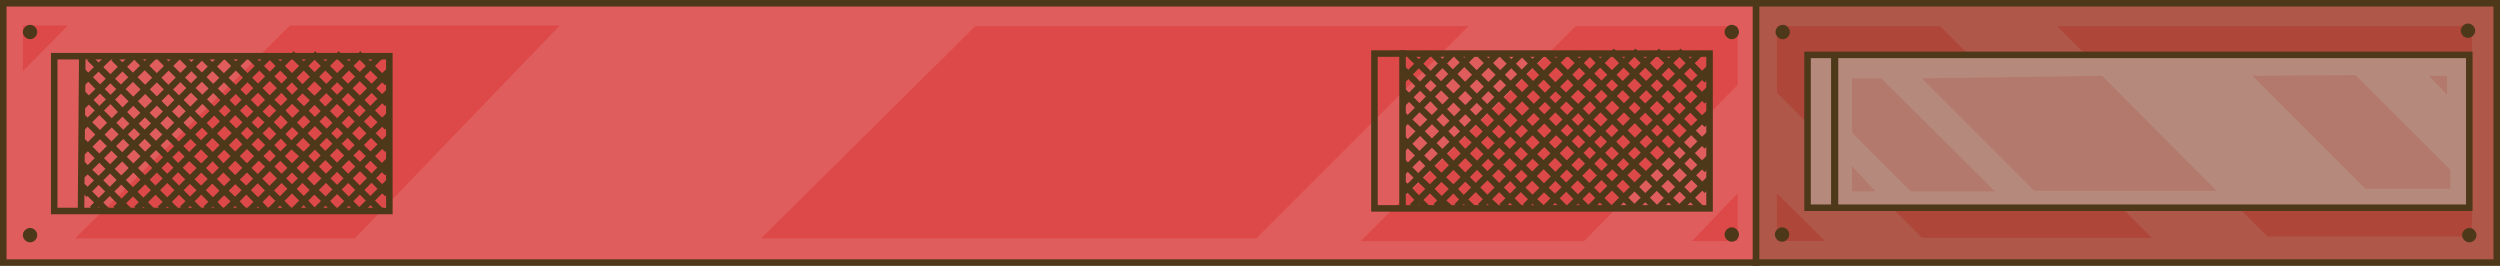
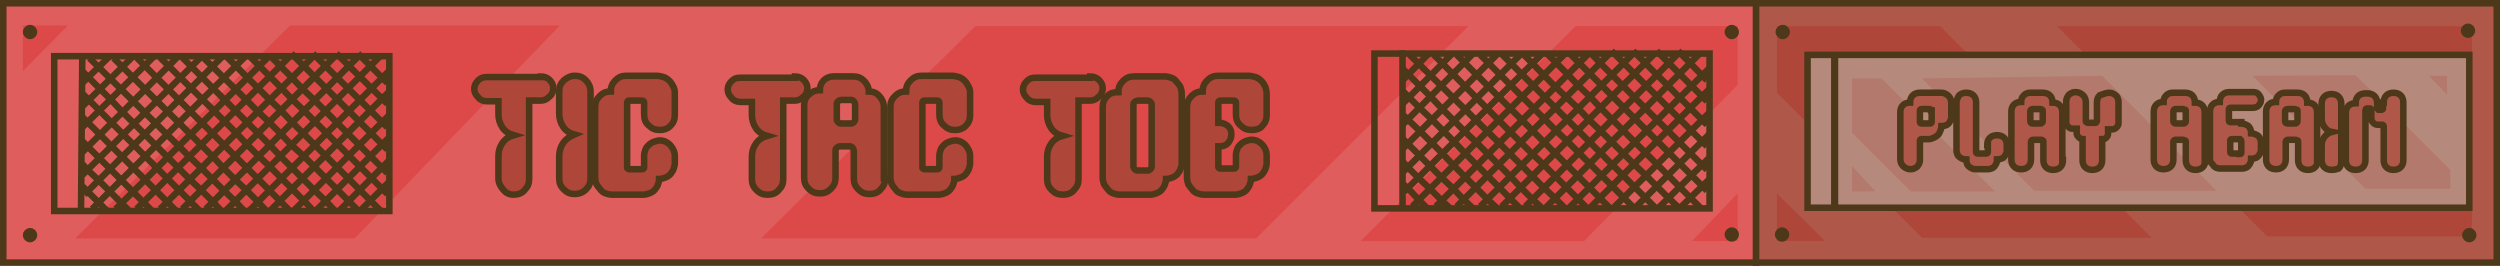
<svg xmlns="http://www.w3.org/2000/svg" version="1.1" id="Layer_2_00000134243606271662536960000004903765244407595154_" x="0px" y="0px" viewBox="0 0 382.7 40.7" style="enable-background:new 0 0 382.7 40.7;" xml:space="preserve">
  <style type="text/css">
	.st0{fill:#AF584A;stroke:#4E381A;stroke-miterlimit:10;}
	.st1{fill:#AE463A;}
	.st2{fill:#E05D5D;stroke:#4E381A;stroke-miterlimit:10;}
	.st3{fill:#DD4949;}
	.st4{fill:#4E381A;stroke:#4E381A;stroke-miterlimit:10;}
	.st5{fill:none;stroke:#4E381A;stroke-miterlimit:10;}
	.st6{fill:#B58A7D;stroke:#4E381A;stroke-miterlimit:10;}
	.st7{fill:none;stroke:#4E381A;stroke-width:0.701;stroke-miterlimit:10;}
	.st8{fill:#B3796C;}
+ 	.st9{fill:#AE463A;stroke:#4E381A;stroke-miterlimit:10;}
+ 	.st10{enable-background:new    ;}
</style>
  <g id="Layer_1-2">
    <g>
      <rect x="268.8" y="0.5" class="st0" width="113.4" height="39.7" />
      <g>
        <polygon class="st1" points="272,29.6 272,36.9 279.4,36.9    " />
        <polygon class="st1" points="272,13.1 272,4 297,4 329.4,36.4 294.2,36.4 272,14.2    " />
        <polygon class="st1" points="314.9,4 378.4,4 378.4,36.2 347.1,36.2    " />
      </g>
      <rect x="0.5" y="0.5" class="st2" width="268.3" height="39.7" />
      <g>
        <polygon class="st3" points="3.5,10.9 10.4,3.9 3.5,3.9    " />
        <polygon class="st3" points="44.4,3.9 85.7,3.9 54.3,36.5 11.5,36.5    " />
        <polygon class="st3" points="116.5,36.5 192.3,36.5 224.8,4 149.3,4    " />
        <polygon class="st3" points="266,13 266,4 241.2,4 208.3,36.9 242.5,36.9    " />
        <polygon class="st3" points="259,36.9 266,36.9 266,29.6    " />
      </g>
      <circle class="st4" cx="4.6" cy="4.9" r="0.6" />
      <circle class="st4" cx="4.6" cy="36" r="0.6" />
      <circle class="st4" cx="272.9" cy="4.9" r="0.6" />
      <circle class="st4" cx="272.8" cy="35.9" r="0.6" />
      <circle class="st4" cx="378" cy="36" r="0.6" />
      <circle class="st4" cx="377.8" cy="4.7" r="0.6" />
      <circle class="st4" cx="265.1" cy="4.9" r="0.6" />
      <circle class="st4" cx="265.1" cy="35.9" r="0.6" />
      <g>
        <rect x="8.3" y="8.6" class="st5" width="51.3" height="23.7" />
        <rect x="12.6" y="8.6" class="st5" width="0" height="23.7" />
        <line class="st5" x1="59.6" y1="27.8" x2="55.1" y2="32.3" />
        <line class="st5" x1="59.6" y1="24.5" x2="51.9" y2="32.3" />
        <line class="st5" x1="59.6" y1="21" x2="48.3" y2="32.3" />
        <line class="st5" x1="59.6" y1="17.6" x2="44.9" y2="32.3" />
        <line class="st5" x1="59.6" y1="14" x2="41.3" y2="32.3" />
        <line class="st5" x1="59.6" y1="10.8" x2="38.1" y2="32.3" />
        <line class="st5" x1="58.2" y1="8.6" x2="34.5" y2="32.3" />
        <line class="st5" x1="54.9" y1="8.6" x2="31.5" y2="32" />
        <line class="st5" x1="51.3" y1="8.6" x2="27.9" y2="32" />
        <line class="st5" x1="48" y1="8.6" x2="24.5" y2="32" />
        <line class="st5" x1="44.4" y1="8.6" x2="20.9" y2="32" />
        <line class="st5" x1="41.2" y1="8.6" x2="17.7" y2="32" />
        <line class="st5" x1="37.6" y1="8.6" x2="14.1" y2="32" />
        <line class="st5" x1="34.1" y1="8.6" x2="12.9" y2="29.8" />
        <line class="st5" x1="30.9" y1="8.6" x2="12.6" y2="26.8" />
        <line class="st5" x1="27.3" y1="8.6" x2="12.6" y2="23.3" />
        <line class="st5" x1="23.6" y1="8.6" x2="12.6" y2="19.5" />
        <line class="st5" x1="20.4" y1="8.6" x2="12.6" y2="16.3" />
        <line class="st5" x1="16.8" y1="8.6" x2="12.6" y2="12.7" />
        <line class="st5" x1="54.8" y1="8.2" x2="59.3" y2="12.7" />
        <line class="st5" x1="51.5" y1="8.2" x2="59.3" y2="15.9" />
        <line class="st5" x1="47.9" y1="8.2" x2="59.3" y2="19.5" />
        <line class="st5" x1="44.6" y1="8.2" x2="59.3" y2="22.9" />
        <polyline class="st5" points="59.3,26.5 58.5,25.7 56.7,23.9 55,22.2 53.2,20.4 51.6,18.8 49.8,17 48.1,15.3 46.3,13.6      44.7,11.9 42.9,10.1 41.4,8.6    " />
        <polyline class="st5" points="59.3,29.7 58.5,28.9 56.9,27.3 55.1,25.5 53.4,23.8 51.6,22 50,20.4 48.2,18.6 46.5,16.9      44.7,15.2 43.1,13.5 41.3,11.7 39.7,10.1 38.2,8.6    " />
        <polyline class="st5" points="58.3,32.3 56.7,30.7 55.1,29.1 53.3,27.3 51.6,25.6 49.8,23.8 48.2,22.2 46.4,20.4 44.7,18.7      43,16.9 41.3,15.3 39.5,13.5 37.9,11.9 34.6,8.6    " />
        <polyline class="st5" points="54.9,32.3 53.4,30.8 51.6,29 49.9,27.3 48.1,25.5 46.5,23.9 44.6,22.2 43,20.5 41.2,18.7      39.5,17.1 37.7,15.3 36.1,13.7 30.9,8.6    " />
        <polyline class="st5" points="27.7,8.6 34.4,15.3 36,16.9 37.8,18.7 39.5,20.4 41.3,22.2 42.9,23.9 44.7,25.7 46.3,27.3      48.1,29.1 49.8,30.7 51.3,32.3    " />
        <polyline class="st5" points="48,32.3 46.5,30.7 44.7,28.9 43.1,27.3 41.3,25.5 39.6,23.9 37.8,22.1 36.2,20.4 34.4,18.6      32.8,17 24.5,8.8    " />
        <line class="st5" x1="20.9" y1="8.8" x2="44.4" y2="32.3" />
        <polyline class="st5" points="40.8,32.3 39.5,30.9 37.7,29.1 36,27.5 34.2,25.7 32.6,24 30.8,22.2 29.2,20.6 17.4,8.9    " />
        <polyline class="st5" points="37.4,32.3 36,30.8 34.3,29.2 32.5,27.4 30.8,25.7 29,24 27.4,22.4 13.7,8.9    " />
        <polyline class="st5" points="33.9,32.3 32.6,30.9 30.8,29.1 29.1,27.5 27.3,25.7 25.7,24.1 23.9,22.3 22.1,20.5 20.5,18.9      18.7,17.1 16.9,15.2 15.3,13.6 13.5,11.8 12.6,10.9    " />
        <polyline class="st5" points="30.6,32.3 29.1,30.8 27.4,29.1 25.6,27.3 24,25.7 22.2,23.9 20.5,22.2 18.9,20.6 17.1,18.8      15.2,16.9 13.6,15.3 12.6,14.3    " />
        <polyline class="st5" points="27,32.3 25.6,30.9 23.8,29.1 22.2,27.5 20.4,25.7 18.7,24 17.1,22.4 15.3,20.6 13.4,18.7      12.6,17.9    " />
        <polyline class="st5" points="23.3,32.3 22,31 20.4,29.4 18.6,27.6 16.8,25.8 15.2,24.2 13.4,22.4 12.6,21.6    " />
        <polyline class="st5" points="19.8,32.3 18.6,31.1 16.8,29.3 15.1,27.6 13.4,26 12.6,25.1    " />
        <polyline class="st5" points="12.6,28.5 13.4,29.3 15.1,31 16.4,32.3    " />
      </g>
      <g>
        <rect x="210.4" y="8.2" class="st5" width="51.3" height="23.7" />
        <rect x="214.7" y="8.2" class="st5" width="0" height="23.7" />
        <line class="st5" x1="261.7" y1="27.4" x2="257.2" y2="31.8" />
        <line class="st5" x1="261.7" y1="24.1" x2="253.9" y2="31.8" />
        <line class="st5" x1="261.7" y1="20.5" x2="250.3" y2="31.8" />
        <line class="st5" x1="261.7" y1="17.2" x2="247" y2="31.8" />
        <line class="st5" x1="261.7" y1="13.6" x2="243.4" y2="31.8" />
        <line class="st5" x1="261.7" y1="10.4" x2="240.2" y2="31.8" />
        <line class="st5" x1="260.3" y1="8.1" x2="236.6" y2="31.8" />
        <line class="st5" x1="257" y1="8.1" x2="233.5" y2="31.6" />
        <line class="st5" x1="253.4" y1="8.1" x2="229.9" y2="31.6" />
        <line class="st5" x1="250.1" y1="8.1" x2="226.6" y2="31.6" />
        <line class="st5" x1="246.5" y1="8.1" x2="223" y2="31.6" />
        <line class="st5" x1="243.3" y1="8.1" x2="219.8" y2="31.6" />
        <line class="st5" x1="239.7" y1="8.1" x2="216.2" y2="31.6" />
        <line class="st5" x1="236.2" y1="8.1" x2="214.9" y2="29.4" />
        <line class="st5" x1="233" y1="8.1" x2="214.7" y2="26.4" />
        <line class="st5" x1="229.4" y1="8.1" x2="214.7" y2="22.8" />
        <line class="st5" x1="225.6" y1="8.1" x2="214.7" y2="19.1" />
        <line class="st5" x1="222.4" y1="8.1" x2="214.7" y2="15.9" />
        <line class="st5" x1="218.8" y1="8.1" x2="214.7" y2="12.3" />
        <line class="st5" x1="256.9" y1="7.8" x2="261.3" y2="12.3" />
        <line class="st5" x1="253.6" y1="7.8" x2="261.3" y2="15.5" />
        <line class="st5" x1="250" y1="7.8" x2="261.3" y2="19.1" />
        <line class="st5" x1="246.7" y1="7.8" x2="261.3" y2="22.4" />
        <polyline class="st5" points="261.3,26 260.5,25.2 258.7,23.4 257.1,21.8 255.3,20 253.7,18.4 251.9,16.6 250.2,14.9 248.4,13.1      246.8,11.5 245,9.7 243.5,8.1    " />
        <polyline class="st5" points="261.3,29.2 260.6,28.5 258.9,26.8 257.1,25 255.5,23.4 253.7,21.6 252.1,20 250.3,18.2 248.6,16.5      246.8,14.7 245.2,13.1 243.4,11.3 241.8,9.7 240.2,8.1    " />
        <polyline class="st5" points="260.3,31.8 258.8,30.3 257.1,28.6 255.3,26.8 253.7,25.2 251.9,23.4 250.3,21.8 248.5,20      246.8,18.3 245,16.5 243.4,14.8 241.6,13.1 240,11.4 236.7,8.1    " />
        <polyline class="st5" points="257,31.8 255.4,30.3 253.6,28.5 252,26.9 250.1,25.1 248.5,23.5 246.7,21.7 245.1,20.1 243.2,18.3      241.6,16.6 239.8,14.9 238.1,13.3 233,8.1    " />
        <polyline class="st5" points="229.7,8.1 236.5,14.9 238.1,16.5 239.9,18.3 241.6,20 243.4,21.8 245,23.4 246.8,25.2 248.4,26.8      250.2,28.6 251.9,30.3 253.4,31.8    " />
        <polyline class="st5" points="250.1,31.8 248.6,30.3 246.8,28.5 245.2,26.9 243.4,25.1 241.7,23.4 239.9,21.6 238.2,20      236.4,18.2 234.8,16.6 226.6,8.4    " />
        <line class="st5" x1="223" y1="8.4" x2="246.4" y2="31.8" />
        <polyline class="st5" points="242.9,31.8 241.6,30.5 239.8,28.7 238.1,27 236.3,25.2 234.6,23.6 232.8,21.8 231.2,20.2      219.5,8.4    " />
        <polyline class="st5" points="239.5,31.8 238.1,30.4 236.4,28.8 234.6,27 232.9,25.3 231.1,23.5 229.5,21.9 215.8,8.4    " />
        <polyline class="st5" points="236,31.8 234.6,30.5 232.8,28.7 231.2,27 229.4,25.2 227.8,23.6 226,21.8 224.2,20.1 222.6,18.5      220.8,16.7 219,14.8 217.4,13.2 215.6,11.4 214.7,10.5    " />
        <polyline class="st5" points="232.6,31.8 231.2,30.4 229.5,28.7 227.7,26.9 226.1,25.3 224.3,23.5 222.6,21.7 221,20.1      219.2,18.3 217.3,16.5 215.7,14.9 214.7,13.9    " />
        <polyline class="st5" points="229.1,31.8 227.7,30.5 225.9,28.7 224.3,27.1 222.5,25.3 220.8,23.5 219.2,21.9 217.4,20.1      215.5,18.3 214.7,17.5    " />
        <polyline class="st5" points="225.4,31.8 224.1,30.6 222.5,28.9 220.7,27.2 218.9,25.4 217.3,23.8 215.5,22 214.7,21.2    " />
        <polyline class="st5" points="221.9,31.8 220.7,30.7 218.9,28.9 217.1,27.2 215.5,25.6 214.7,24.7    " />
        <polyline class="st5" points="214.7,28.1 215.5,28.8 217.2,30.6 218.4,31.8    " />
      </g>
      <polygon class="st6" points="378,8.4 378,31.8 280.9,31.8 280.9,8.8 280.8,8.8 280.8,31.8 276.7,31.8 276.7,8.4   " />
      <rect x="280.8" y="8.8" class="st5" width="0" height="23" />
      <rect x="280.8" y="8.8" class="st7" width="0" height="23" />
      <g>
        <polygon class="st8" points="283.5,25.4 283.5,29.3 287.1,29.3    " />
        <polygon class="st8" points="292.5,29.3 305.4,29.3 288,12 283.5,12 283.5,20.3    " />
        <polygon class="st8" points="294.2,12 311.4,29.2 339.3,29.2 321.8,11.6    " />
        <polygon class="st8" points="344.8,11.6 362.1,28.9 375.1,28.9 375.1,26 360.6,11.5    " />
        <polygon class="st8" points="371.8,11.6 374.6,14.5 374.6,11.6    " />
      </g>
    </g>
  </g>
  <line class="st5" x1="214.7" y1="7.7" x2="214.7" y2="32.3" />
  <line class="st5" x1="12.6" y1="8.2" x2="12.4" y2="32.6" />
+   <g>
+     <g>
+       <path class="st9" d="M82.8,11.7c0.5,0,1,0.2,1.3,0.5c0.4,0.4,0.6,0.8,0.6,1.3c0,0.5-0.2,1-0.6,1.3c-0.4,0.4-0.8,0.6-1.3,0.6H81v12    c0,0.7-0.2,1.2-0.7,1.7c-0.4,0.5-1,0.7-1.7,0.7S77.4,29.5,77,29s-0.7-1-0.7-1.7v-3.4c0-0.8,0.2-1.4,0.6-2c0.4-0.6,1-1,1.7-1.2    c-0.7-0.2-1.3-0.6-1.7-1.2c-0.4-0.6-0.6-1.3-0.6-2v-2h-1.8c-0.5,0-1-0.2-1.3-0.6c-0.4-0.4-0.6-0.8-0.6-1.3c0-0.5,0.2-0.9,0.6-1.3    c0.4-0.4,0.8-0.5,1.3-0.5H82.8z" />
+       <path class="st9" d="M88,29.7c-0.7,0-1.2-0.2-1.7-0.7s-0.7-1-0.7-1.7v-3.4c0-0.7,0.2-1.4,0.6-2c0.4-0.6,1-1,1.7-1.3    c-0.7-0.2-1.3-0.6-1.7-1.2c-0.4-0.6-0.6-1.3-0.6-2V14c0-0.7,0.2-1.2,0.7-1.7c0.5-0.4,1-0.7,1.7-0.7c0.7,0,1.2,0.2,1.7,0.7    c0.4,0.4,0.7,1,0.7,1.7v13.3c0,0.7-0.2,1.2-0.7,1.7S88.6,29.7,88,29.7z" />
+       <path class="st9" d="M101,19.9c-0.7,0-1.2-0.2-1.7-0.7c-0.5-0.4-0.7-1-0.7-1.7v-1.8c0-0.2-0.1-0.3-0.3-0.3h-2    c-0.1,0-0.2,0-0.2,0.1c-0.1,0.1-0.1,0.1-0.1,0.2v9.9c0,0.1,0,0.2,0.1,0.2c0.1,0.1,0.1,0.1,0.2,0.1h2c0.2,0,0.3-0.1,0.3-0.3v-1.8    c0-0.3,0.1-0.6,0.2-0.9c0.1-0.3,0.3-0.5,0.5-0.7c0.2-0.2,0.5-0.4,0.8-0.5c0.3-0.1,0.6-0.2,0.9-0.2c0.7,0,1.2,0.3,1.6,0.7    c0.4,0.5,0.7,1,0.7,1.7V25c0,0.3-0.1,0.6-0.2,0.9c-0.1,0.3-0.3,0.5-0.5,0.8c-0.2,0.2-0.5,0.4-0.8,0.5c-0.3,0.1-0.6,0.2-0.9,0.2    c0,0.3-0.1,0.6-0.2,0.9s-0.3,0.5-0.5,0.8c-0.2,0.2-0.5,0.4-0.8,0.5c-0.3,0.1-0.6,0.2-0.9,0.2h-4.8c-0.4,0-0.7-0.1-1-0.2    c-0.3-0.1-0.6-0.3-0.8-0.6c-0.2-0.2-0.4-0.5-0.6-0.8c-0.1-0.3-0.2-0.7-0.2-1V16.4c0-0.7,0.2-1.2,0.7-1.7s1-0.7,1.7-0.7    c0-0.7,0.2-1.2,0.7-1.7s1-0.7,1.7-0.7h4.6c0.4,0,0.7,0.1,1.1,0.2c0.3,0.1,0.6,0.3,0.9,0.6c0.2,0.2,0.4,0.5,0.6,0.9    s0.2,0.7,0.2,1.1v3.2c0,0.7-0.2,1.2-0.7,1.7C102.2,19.7,101.7,19.9,101,19.9z" />
+       <path class="st9" d="M121.7,11.7c0.5,0,1,0.2,1.3,0.5c0.4,0.4,0.6,0.8,0.6,1.3c0,0.5-0.2,1-0.6,1.3c-0.4,0.4-0.8,0.6-1.3,0.6h-1.8    v12c0,0.7-0.2,1.2-0.7,1.7c-0.4,0.5-1,0.7-1.7,0.7s-1.2-0.2-1.7-0.7s-0.7-1-0.7-1.7v-3.4c0-0.8,0.2-1.4,0.6-2c0.4-0.6,1-1,1.7-1.2    c-0.7-0.2-1.3-0.6-1.7-1.2c-0.4-0.6-0.6-1.3-0.6-2v-2h-1.8c-0.5,0-1-0.2-1.3-0.6c-0.4-0.4-0.6-0.8-0.6-1.3c0-0.5,0.2-0.9,0.6-1.3    c0.4-0.4,0.8-0.5,1.3-0.5H121.7z" />
+       <path class="st9" d="M135.5,27.3c0,0.7-0.2,1.2-0.7,1.7c-0.4,0.5-1,0.7-1.7,0.7c-0.7,0-1.2-0.2-1.7-0.7s-0.7-1-0.7-1.7v-4.3    c0-0.1-0.1-0.3-0.2-0.4c-0.1-0.1-0.2-0.2-0.4-0.2h-1.6c-0.1,0-0.3,0.1-0.4,0.2c-0.1,0.1-0.2,0.2-0.2,0.4v4.2    c0,0.7-0.2,1.2-0.7,1.7s-1,0.7-1.7,0.7c-0.7,0-1.2-0.2-1.7-0.7s-0.7-1-0.7-1.7V16.1c0-0.6,0.2-1.2,0.7-1.6c0.4-0.4,1-0.7,1.7-0.7    c0-0.6,0.2-1.1,0.6-1.5c0.4-0.4,0.9-0.6,1.5-0.6h3c0.7,0,1.2,0.2,1.7,0.7c0.4,0.4,0.7,1,0.7,1.6v0c0.6,0,1.2,0.2,1.6,0.7    c0.4,0.4,0.7,1,0.7,1.7V27.3z M130.9,15.9c0-0.1-0.1-0.3-0.2-0.4c-0.1-0.1-0.2-0.2-0.4-0.2h-1.6c-0.1,0-0.3,0.1-0.4,0.2    c-0.1,0.1-0.2,0.2-0.2,0.4v2.4c0,0.2,0.1,0.3,0.2,0.4c0.1,0.1,0.2,0.2,0.4,0.2h1.6c0.2,0,0.3-0.1,0.4-0.2c0.1-0.1,0.2-0.2,0.2-0.4    V15.9z" />
+       <path class="st9" d="M146.2,19.9c-0.7,0-1.2-0.2-1.7-0.7c-0.5-0.4-0.7-1-0.7-1.7v-1.8c0-0.2-0.1-0.3-0.3-0.3h-2    c-0.1,0-0.2,0-0.2,0.1c-0.1,0.1-0.1,0.1-0.1,0.2v9.9c0,0.1,0,0.2,0.1,0.2c0.1,0.1,0.1,0.1,0.2,0.1h2c0.2,0,0.3-0.1,0.3-0.3v-1.8    c0-0.3,0.1-0.6,0.2-0.9c0.1-0.3,0.3-0.5,0.5-0.7c0.2-0.2,0.5-0.4,0.8-0.5c0.3-0.1,0.6-0.2,0.9-0.2c0.7,0,1.2,0.3,1.6,0.7    c0.4,0.5,0.7,1,0.7,1.7V25c0,0.3-0.1,0.6-0.2,0.9c-0.1,0.3-0.3,0.5-0.5,0.8c-0.2,0.2-0.5,0.4-0.8,0.5c-0.3,0.1-0.6,0.2-0.9,0.2    c0,0.3-0.1,0.6-0.2,0.9s-0.3,0.5-0.5,0.8c-0.2,0.2-0.5,0.4-0.8,0.5c-0.3,0.1-0.6,0.2-0.9,0.2h-4.8c-0.4,0-0.7-0.1-1-0.2    c-0.3-0.1-0.6-0.3-0.8-0.6c-0.2-0.2-0.4-0.5-0.6-0.8c-0.1-0.3-0.2-0.7-0.2-1V16.4c0-0.7,0.2-1.2,0.7-1.7s1-0.7,1.7-0.7    c0-0.7,0.2-1.2,0.7-1.7s1-0.7,1.7-0.7h4.6c0.4,0,0.7,0.1,1.1,0.2c0.3,0.1,0.6,0.3,0.9,0.6c0.2,0.2,0.4,0.5,0.6,0.9    s0.2,0.7,0.2,1.1v3.2c0,0.7-0.2,1.2-0.7,1.7C147.4,19.7,146.9,19.9,146.2,19.9z" />
+       <path class="st9" d="M166.9,11.7c0.5,0,1,0.2,1.3,0.5c0.4,0.4,0.6,0.8,0.6,1.3c0,0.5-0.2,1-0.6,1.3c-0.4,0.4-0.8,0.6-1.3,0.6h-1.8    v12c0,0.7-0.2,1.2-0.7,1.7c-0.4,0.5-1,0.7-1.7,0.7s-1.2-0.2-1.7-0.7s-0.7-1-0.7-1.7v-3.4c0-0.8,0.2-1.4,0.6-2c0.4-0.6,1-1,1.7-1.2    c-0.7-0.2-1.3-0.6-1.7-1.2c-0.4-0.6-0.6-1.3-0.6-2v-2h-1.8c-0.5,0-1-0.2-1.3-0.6c-0.4-0.4-0.6-0.8-0.6-1.3c0-0.5,0.2-0.9,0.6-1.3    c0.4-0.4,0.8-0.5,1.3-0.5H166.9z" />
+       <path class="st9" d="M171.2,14.1c0-0.7,0.2-1.2,0.7-1.7s1-0.7,1.7-0.7h4.7c0.4,0,0.7,0.1,1,0.2c0.3,0.1,0.6,0.3,0.8,0.6    c0.2,0.2,0.4,0.5,0.6,0.8c0.1,0.3,0.2,0.7,0.2,1V25c0,0.3-0.1,0.6-0.2,0.9c-0.1,0.3-0.3,0.5-0.5,0.8c-0.2,0.2-0.5,0.4-0.8,0.5    c-0.3,0.1-0.6,0.2-0.9,0.2c0,0.3-0.1,0.6-0.2,0.9s-0.3,0.5-0.5,0.8c-0.2,0.2-0.5,0.4-0.8,0.5c-0.3,0.1-0.6,0.2-0.9,0.2h-4.7    c-0.4,0-0.7-0.1-1-0.2c-0.3-0.1-0.6-0.3-0.8-0.6c-0.2-0.2-0.4-0.5-0.6-0.8c-0.1-0.3-0.2-0.7-0.2-1V16.4c0-0.7,0.2-1.2,0.7-1.7    S170.6,14.1,171.2,14.1z M174.1,15.4c-0.1,0-0.3,0.1-0.4,0.2c-0.1,0.1-0.2,0.2-0.2,0.4v9.5c0,0.1,0.1,0.3,0.2,0.4    c0.1,0.1,0.2,0.2,0.4,0.2h1.6c0.2,0,0.3-0.1,0.4-0.2c0.1-0.1,0.2-0.2,0.2-0.4V16c0-0.2-0.1-0.3-0.2-0.4c-0.1-0.1-0.2-0.2-0.4-0.2    H174.1z" />
+       <path class="st9" d="M191.6,19.9c-0.7,0-1.2-0.2-1.7-0.7c-0.5-0.4-0.7-1-0.7-1.7v-1.8c0-0.2-0.1-0.3-0.3-0.3h-2.1    c-0.2,0-0.3,0.1-0.3,0.3v3.1h0.2c0.5,0,0.9,0.2,1.3,0.5c0.4,0.4,0.5,0.8,0.5,1.3c0,0.5-0.2,0.9-0.5,1.3c-0.4,0.4-0.8,0.5-1.3,0.5    h-0.2v3.1c0,0.2,0.1,0.3,0.3,0.3h2.1c0.2,0,0.3-0.1,0.3-0.3v-1.8c0-0.3,0.1-0.6,0.2-0.9c0.1-0.3,0.3-0.5,0.5-0.7    c0.2-0.2,0.5-0.4,0.8-0.5c0.3-0.1,0.6-0.2,0.9-0.2c0.7,0,1.2,0.3,1.6,0.7s0.7,1,0.7,1.7V25c0,0.3-0.1,0.6-0.2,0.9    c-0.1,0.3-0.3,0.5-0.5,0.8c-0.2,0.2-0.5,0.4-0.8,0.5c-0.3,0.1-0.6,0.2-0.9,0.2c0,0.3-0.1,0.6-0.2,0.9s-0.3,0.5-0.5,0.8    c-0.2,0.2-0.5,0.4-0.8,0.5c-0.3,0.1-0.6,0.2-0.9,0.2h-4.8c-0.4,0-0.7-0.1-1-0.2c-0.3-0.1-0.6-0.3-0.8-0.6    c-0.2-0.2-0.4-0.5-0.6-0.8c-0.1-0.3-0.2-0.7-0.2-1V16.4c0-0.7,0.2-1.2,0.7-1.7s1-0.7,1.7-0.7c0-0.7,0.2-1.2,0.7-1.7s1-0.7,1.7-0.7    h4.6c0.4,0,0.7,0.1,1.1,0.2c0.3,0.1,0.6,0.3,0.9,0.6s0.4,0.5,0.6,0.9c0.1,0.3,0.2,0.7,0.2,1.1v3.2c0,0.7-0.2,1.2-0.7,1.7    C192.9,19.7,192.3,19.9,191.6,19.9z" />
+     </g>
+   </g>
+   <g class="st10">
+     <path class="st0" d="M297.2,14.2c0.4,0,0.8,0.2,1.1,0.5c0.3,0.3,0.4,0.7,0.4,1.1v2c0,0.2,0,0.4-0.1,0.6c-0.1,0.2-0.2,0.4-0.3,0.5   c-0.1,0.1-0.3,0.3-0.5,0.3c-0.2,0.1-0.4,0.1-0.6,0.1c0,0.3-0.1,0.5-0.2,0.8c-0.1,0.2-0.2,0.5-0.4,0.6c-0.2,0.2-0.4,0.3-0.6,0.4   c-0.2,0.1-0.5,0.2-0.8,0.2h-1.1c-0.1,0-0.2,0.1-0.2,0.2v2.9c0,0.2,0,0.4-0.1,0.6c-0.1,0.2-0.2,0.4-0.3,0.5   c-0.1,0.1-0.3,0.2-0.5,0.3c-0.2,0.1-0.4,0.1-0.6,0.1c-0.4,0-0.8-0.2-1.1-0.5c-0.3-0.3-0.4-0.7-0.4-1.1v-7.1c0-0.4,0.1-0.8,0.4-1.1   c0.3-0.3,0.7-0.4,1.1-0.4c0-0.4,0.1-0.8,0.4-1.1c0.3-0.3,0.7-0.4,1.1-0.4H297.2z M295.6,16.9c0-0.1-0.1-0.2-0.2-0.2h-1.3   c-0.1,0-0.2,0.1-0.2,0.2v1.8c0,0.1,0.1,0.2,0.2,0.2h1.4c0.1,0,0.2-0.1,0.2-0.2V16.9z" />
+     <path class="st0" d="M304.2,22.2c0-0.4,0.1-0.8,0.4-1.1c0.3-0.3,0.7-0.4,1.1-0.4s0.8,0.1,1.1,0.4c0.3,0.3,0.4,0.7,0.4,1.1v0.7   c0,0.2,0,0.4-0.1,0.6c-0.1,0.2-0.2,0.4-0.3,0.5s-0.3,0.3-0.5,0.3c-0.2,0.1-0.4,0.1-0.6,0.1c0,0.2,0,0.4-0.1,0.6   c-0.1,0.2-0.2,0.4-0.3,0.5s-0.3,0.3-0.5,0.3c-0.2,0.1-0.4,0.1-0.6,0.1h-1.7c-0.2,0-0.4,0-0.6-0.1c-0.2-0.1-0.4-0.2-0.5-0.3   s-0.3-0.3-0.3-0.5c-0.1-0.2-0.1-0.4-0.1-0.6c-0.2,0-0.4,0-0.6-0.1c-0.2-0.1-0.4-0.2-0.5-0.3s-0.3-0.3-0.3-0.5   c-0.1-0.2-0.1-0.4-0.1-0.6v-7.2c0-0.4,0.2-0.8,0.4-1.1c0.3-0.3,0.7-0.4,1.1-0.4s0.8,0.1,1.1,0.4s0.4,0.7,0.4,1.1v7.6   c0,0.1,0.1,0.2,0.2,0.2h1.4c0.1,0,0.2-0.1,0.2-0.2V22.2z" />
+     <path class="st0" d="M315.8,24.5c0,0.4-0.1,0.8-0.4,1.1c-0.3,0.3-0.7,0.4-1.1,0.4s-0.8-0.1-1.1-0.4c-0.3-0.3-0.4-0.7-0.4-1.1v-2.8   c0-0.1,0-0.2-0.1-0.2c-0.1-0.1-0.2-0.1-0.3-0.1h-1.1c-0.1,0-0.2,0-0.3,0.1c-0.1,0.1-0.1,0.1-0.1,0.2v2.7c0,0.4-0.1,0.8-0.4,1.1   c-0.3,0.3-0.7,0.4-1.1,0.4s-0.8-0.1-1.1-0.4c-0.3-0.3-0.4-0.7-0.4-1.1v-7.3c0-0.4,0.1-0.8,0.4-1.1c0.3-0.3,0.7-0.4,1.1-0.4   c0-0.4,0.1-0.7,0.4-1c0.3-0.3,0.6-0.4,1-0.4h1.9c0.4,0,0.8,0.1,1.1,0.4s0.4,0.7,0.4,1.1v0c0.4,0,0.8,0.1,1.1,0.4   c0.3,0.3,0.4,0.7,0.4,1.1V24.5z M312.7,17c0-0.1,0-0.2-0.1-0.2c-0.1-0.1-0.2-0.1-0.3-0.1h-1.1c-0.1,0-0.2,0-0.3,0.1   c-0.1,0.1-0.1,0.2-0.1,0.2v1.5c0,0.1,0,0.2,0.1,0.3c0.1,0.1,0.2,0.1,0.3,0.1h1.1c0.1,0,0.2,0,0.3-0.1c0.1-0.1,0.1-0.2,0.1-0.3V17z" />
+     <path class="st0" d="M322.8,14.2c0.2,0,0.4,0,0.6,0.1c0.2,0.1,0.4,0.2,0.5,0.3s0.3,0.3,0.3,0.5c0.1,0.2,0.1,0.4,0.1,0.6v3.2   c0,0.2-0.1,0.4-0.3,0.6c-0.2,0.2-0.4,0.3-0.6,0.3h-0.7v0.7c0,0.2-0.1,0.4-0.3,0.6c-0.2,0.2-0.4,0.2-0.6,0.2v3.2   c0,0.4-0.1,0.8-0.4,1.1c-0.3,0.3-0.7,0.4-1.1,0.4c-0.4,0-0.8-0.1-1.1-0.4c-0.3-0.3-0.4-0.7-0.4-1.1v-3.2c-0.2,0-0.4-0.1-0.6-0.3   c-0.2-0.2-0.3-0.4-0.3-0.6v-0.7h-0.7c-0.2,0-0.4-0.1-0.6-0.3s-0.3-0.4-0.3-0.6v-3.2c0-0.2,0-0.4,0.1-0.6c0.1-0.2,0.2-0.4,0.3-0.5   s0.3-0.2,0.5-0.3c0.2-0.1,0.4-0.1,0.6-0.1c0.4,0,0.8,0.2,1.1,0.5c0.3,0.3,0.4,0.7,0.4,1.1v2.8c0,0.1,0,0.2,0.1,0.2s0.1,0.1,0.2,0.1   h1.1c0.1,0,0.2,0,0.2-0.1c0.1-0.1,0.1-0.1,0.1-0.2v-2.8c0-0.4,0.1-0.8,0.4-1.1C322,14.4,322.4,14.2,322.8,14.2z" />
+     <path class="st0" d="M337.6,24.5c0,0.4-0.1,0.8-0.4,1.1c-0.3,0.3-0.7,0.4-1.1,0.4s-0.8-0.1-1.1-0.4c-0.3-0.3-0.4-0.7-0.4-1.1v-2.8   c0-0.1,0-0.2-0.1-0.2s-0.2-0.1-0.3-0.1h-1.1c-0.1,0-0.2,0-0.3,0.1s-0.1,0.1-0.1,0.2v2.7c0,0.4-0.1,0.8-0.4,1.1   c-0.3,0.3-0.7,0.4-1.1,0.4s-0.8-0.1-1.1-0.4c-0.3-0.3-0.4-0.7-0.4-1.1v-7.3c0-0.4,0.1-0.8,0.4-1.1c0.3-0.3,0.7-0.4,1.1-0.4   c0-0.4,0.1-0.7,0.4-1c0.3-0.3,0.6-0.4,1-0.4h1.9c0.4,0,0.8,0.1,1.1,0.4s0.4,0.7,0.4,1.1v0c0.4,0,0.8,0.1,1.1,0.4   c0.3,0.3,0.4,0.7,0.4,1.1V24.5z M334.6,17c0-0.1,0-0.2-0.1-0.2s-0.2-0.1-0.3-0.1h-1.1c-0.1,0-0.2,0-0.3,0.1s-0.1,0.2-0.1,0.2v1.5   c0,0.1,0,0.2,0.1,0.3c0.1,0.1,0.2,0.1,0.3,0.1h1.1c0.1,0,0.2,0,0.3-0.1c0.1-0.1,0.1-0.2,0.1-0.3V17z" />
+     <path class="st0" d="M343.1,18.9c0.4,0,0.8,0.2,1.1,0.4c0.3,0.3,0.4,0.7,0.4,1.1c0.4,0,0.8,0.2,1.1,0.4c0.3,0.3,0.4,0.7,0.4,1.1   v0.9c0,0.2,0,0.4-0.1,0.6c-0.1,0.2-0.2,0.4-0.3,0.5c-0.1,0.1-0.3,0.3-0.5,0.3c-0.2,0.1-0.4,0.1-0.6,0.1c0,0.2,0,0.4-0.1,0.6   s-0.2,0.4-0.3,0.5c-0.1,0.1-0.3,0.3-0.5,0.3c-0.2,0.1-0.4,0.1-0.6,0.1H340c-0.2,0-0.4,0-0.7-0.1c-0.2-0.1-0.4-0.2-0.5-0.4   s-0.3-0.3-0.4-0.5s-0.1-0.4-0.1-0.7v-7c0-0.4,0.1-0.8,0.4-1.1c0.3-0.3,0.7-0.4,1.1-0.4c0-0.4,0.1-0.8,0.4-1.1   c0.3-0.3,0.7-0.4,1.1-0.4h3.6c0.4,0,0.7,0.1,0.9,0.4c0.2,0.3,0.4,0.6,0.3,0.9c0,0.3-0.2,0.6-0.4,0.8c-0.2,0.2-0.5,0.3-0.9,0.3h-3.4   c-0.1,0-0.2,0.1-0.2,0.2v1.8c0,0.1,0.1,0.2,0.2,0.2H343.1z M342.9,23.6c0.1,0,0.2-0.1,0.2-0.2v-1.8c0-0.1,0-0.1-0.1-0.2   c0,0-0.1-0.1-0.1-0.1h-1.3c-0.1,0-0.2,0.1-0.2,0.2v1.8c0,0.1,0.1,0.2,0.2,0.2H342.9z" />
+     <path class="st0" d="M354.8,24.5c0,0.4-0.1,0.8-0.4,1.1c-0.3,0.3-0.7,0.4-1.1,0.4s-0.8-0.1-1.1-0.4c-0.3-0.3-0.4-0.7-0.4-1.1v-2.8   c0-0.1,0-0.2-0.1-0.2s-0.2-0.1-0.3-0.1h-1.1c-0.1,0-0.2,0-0.3,0.1s-0.1,0.1-0.1,0.2v2.7c0,0.4-0.1,0.8-0.4,1.1   c-0.3,0.3-0.7,0.4-1.1,0.4s-0.8-0.1-1.1-0.4c-0.3-0.3-0.4-0.7-0.4-1.1v-7.3c0-0.4,0.1-0.8,0.4-1.1c0.3-0.3,0.7-0.4,1.1-0.4   c0-0.4,0.1-0.7,0.4-1c0.3-0.3,0.6-0.4,1-0.4h1.9c0.4,0,0.8,0.1,1.1,0.4s0.4,0.7,0.4,1.1v0c0.4,0,0.8,0.1,1.1,0.4   c0.3,0.3,0.4,0.7,0.4,1.1V24.5z M351.7,17c0-0.1,0-0.2-0.1-0.2s-0.2-0.1-0.3-0.1h-1.1c-0.1,0-0.2,0-0.3,0.1s-0.1,0.2-0.1,0.2v1.5   c0,0.1,0,0.2,0.1,0.3c0.1,0.1,0.2,0.1,0.3,0.1h1.1c0.1,0,0.2,0,0.3-0.1c0.1-0.1,0.1-0.2,0.1-0.3V17z" />
+     <path class="st0" d="M356.9,26c-0.4,0-0.8-0.1-1.1-0.4c-0.3-0.3-0.4-0.7-0.4-1.1v-2.2c0-0.5,0.1-0.9,0.4-1.3   c0.3-0.4,0.7-0.7,1.1-0.8c-0.5-0.1-0.8-0.4-1.1-0.8c-0.3-0.4-0.4-0.8-0.4-1.3v-2.2c0-0.4,0.1-0.8,0.4-1.1c0.3-0.3,0.7-0.4,1.1-0.4   s0.8,0.1,1.1,0.4s0.4,0.7,0.4,1.1v8.8c0,0.4-0.1,0.8-0.4,1.1C357.7,25.9,357.4,26,356.9,26z" />
+     <path class="st0" d="M364.9,15.7c0-0.4,0.1-0.8,0.4-1.1c0.3-0.3,0.7-0.4,1.1-0.4c0.4,0,0.8,0.1,1.1,0.4c0.3,0.3,0.4,0.7,0.4,1.1   v8.8c0,0.4-0.1,0.8-0.4,1.1c-0.3,0.3-0.7,0.4-1.1,0.4c-0.4,0-0.8-0.1-1.1-0.4c-0.3-0.3-0.4-0.7-0.4-1.1v-5.2c0-0.1,0-0.1-0.1-0.1   c0,0-0.1-0.1-0.1-0.1H364c-0.3,0-0.5-0.1-0.7-0.3c-0.2-0.2-0.3-0.4-0.3-0.7v-1.3c0-0.1-0.1-0.2-0.2-0.2h-0.5c-0.1,0-0.1,0-0.1,0.1   c0,0-0.1,0.1-0.1,0.2v7.6c0,0.4-0.1,0.8-0.4,1.1c-0.3,0.3-0.7,0.4-1.1,0.4s-0.8-0.1-1.1-0.4c-0.3-0.3-0.4-0.7-0.4-1.1v-7.2   c0-0.4,0.1-0.8,0.4-1.1c0.3-0.3,0.7-0.4,1.1-0.4c0-0.4,0.1-0.8,0.4-1.1c0.3-0.3,0.7-0.4,1.1-0.4h0.3c0.4,0,0.8,0.1,1.1,0.4   s0.4,0.7,0.4,1.1v0.7c0,0.1,0,0.1,0.1,0.2c0,0,0.1,0.1,0.1,0.1h0.5c0.1,0,0.2-0.1,0.2-0.2V15.7z" />
+   </g>
</svg>
